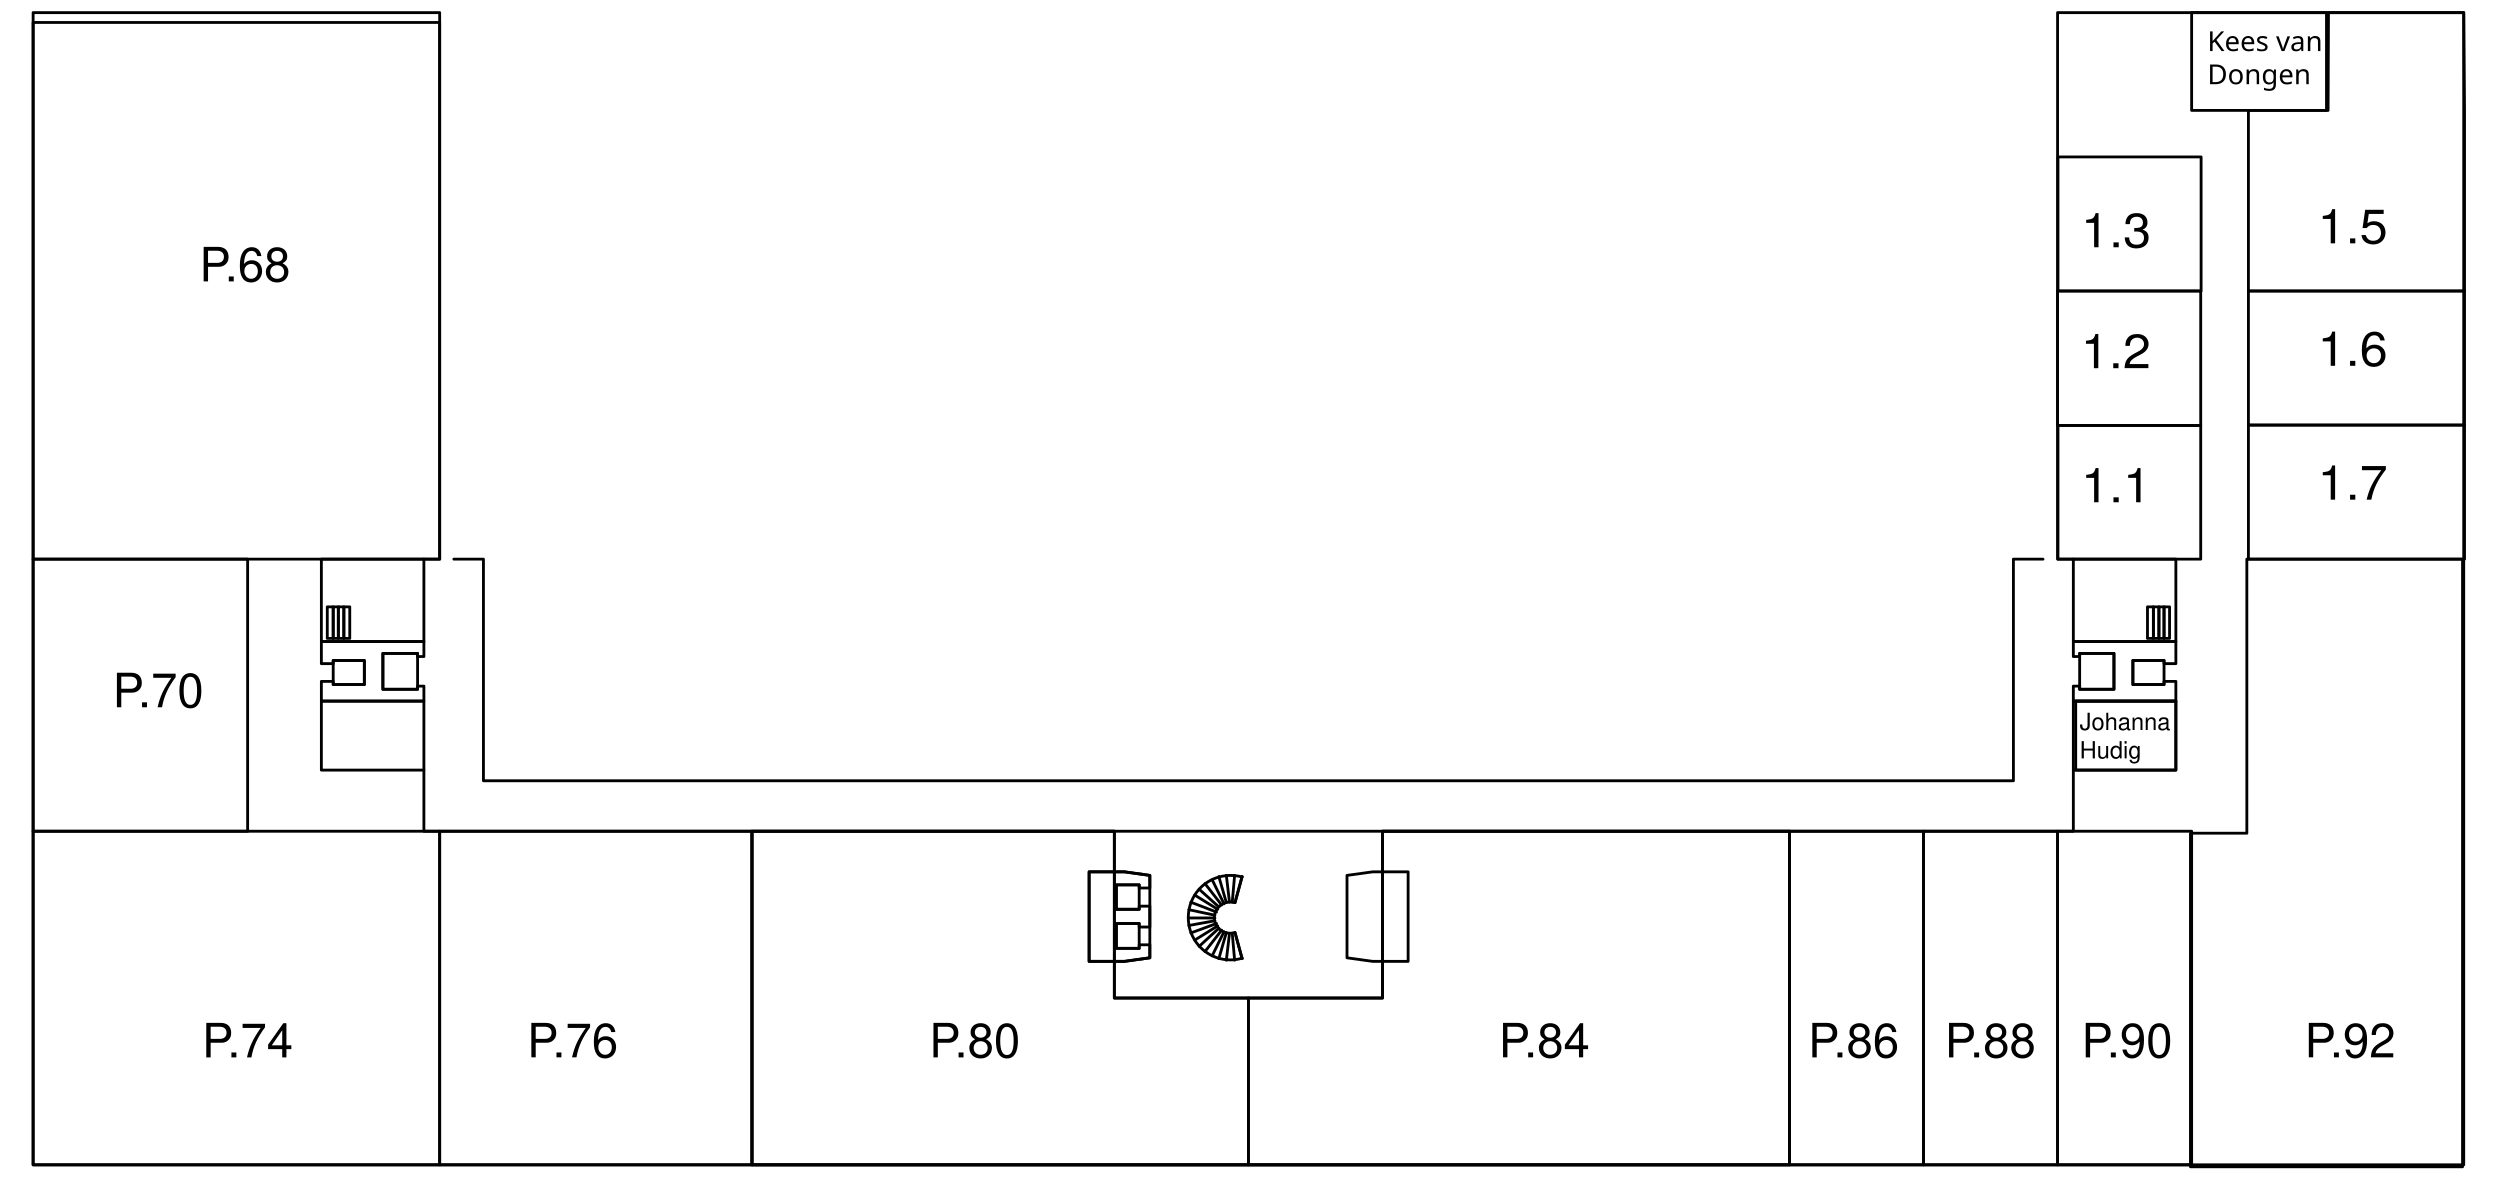
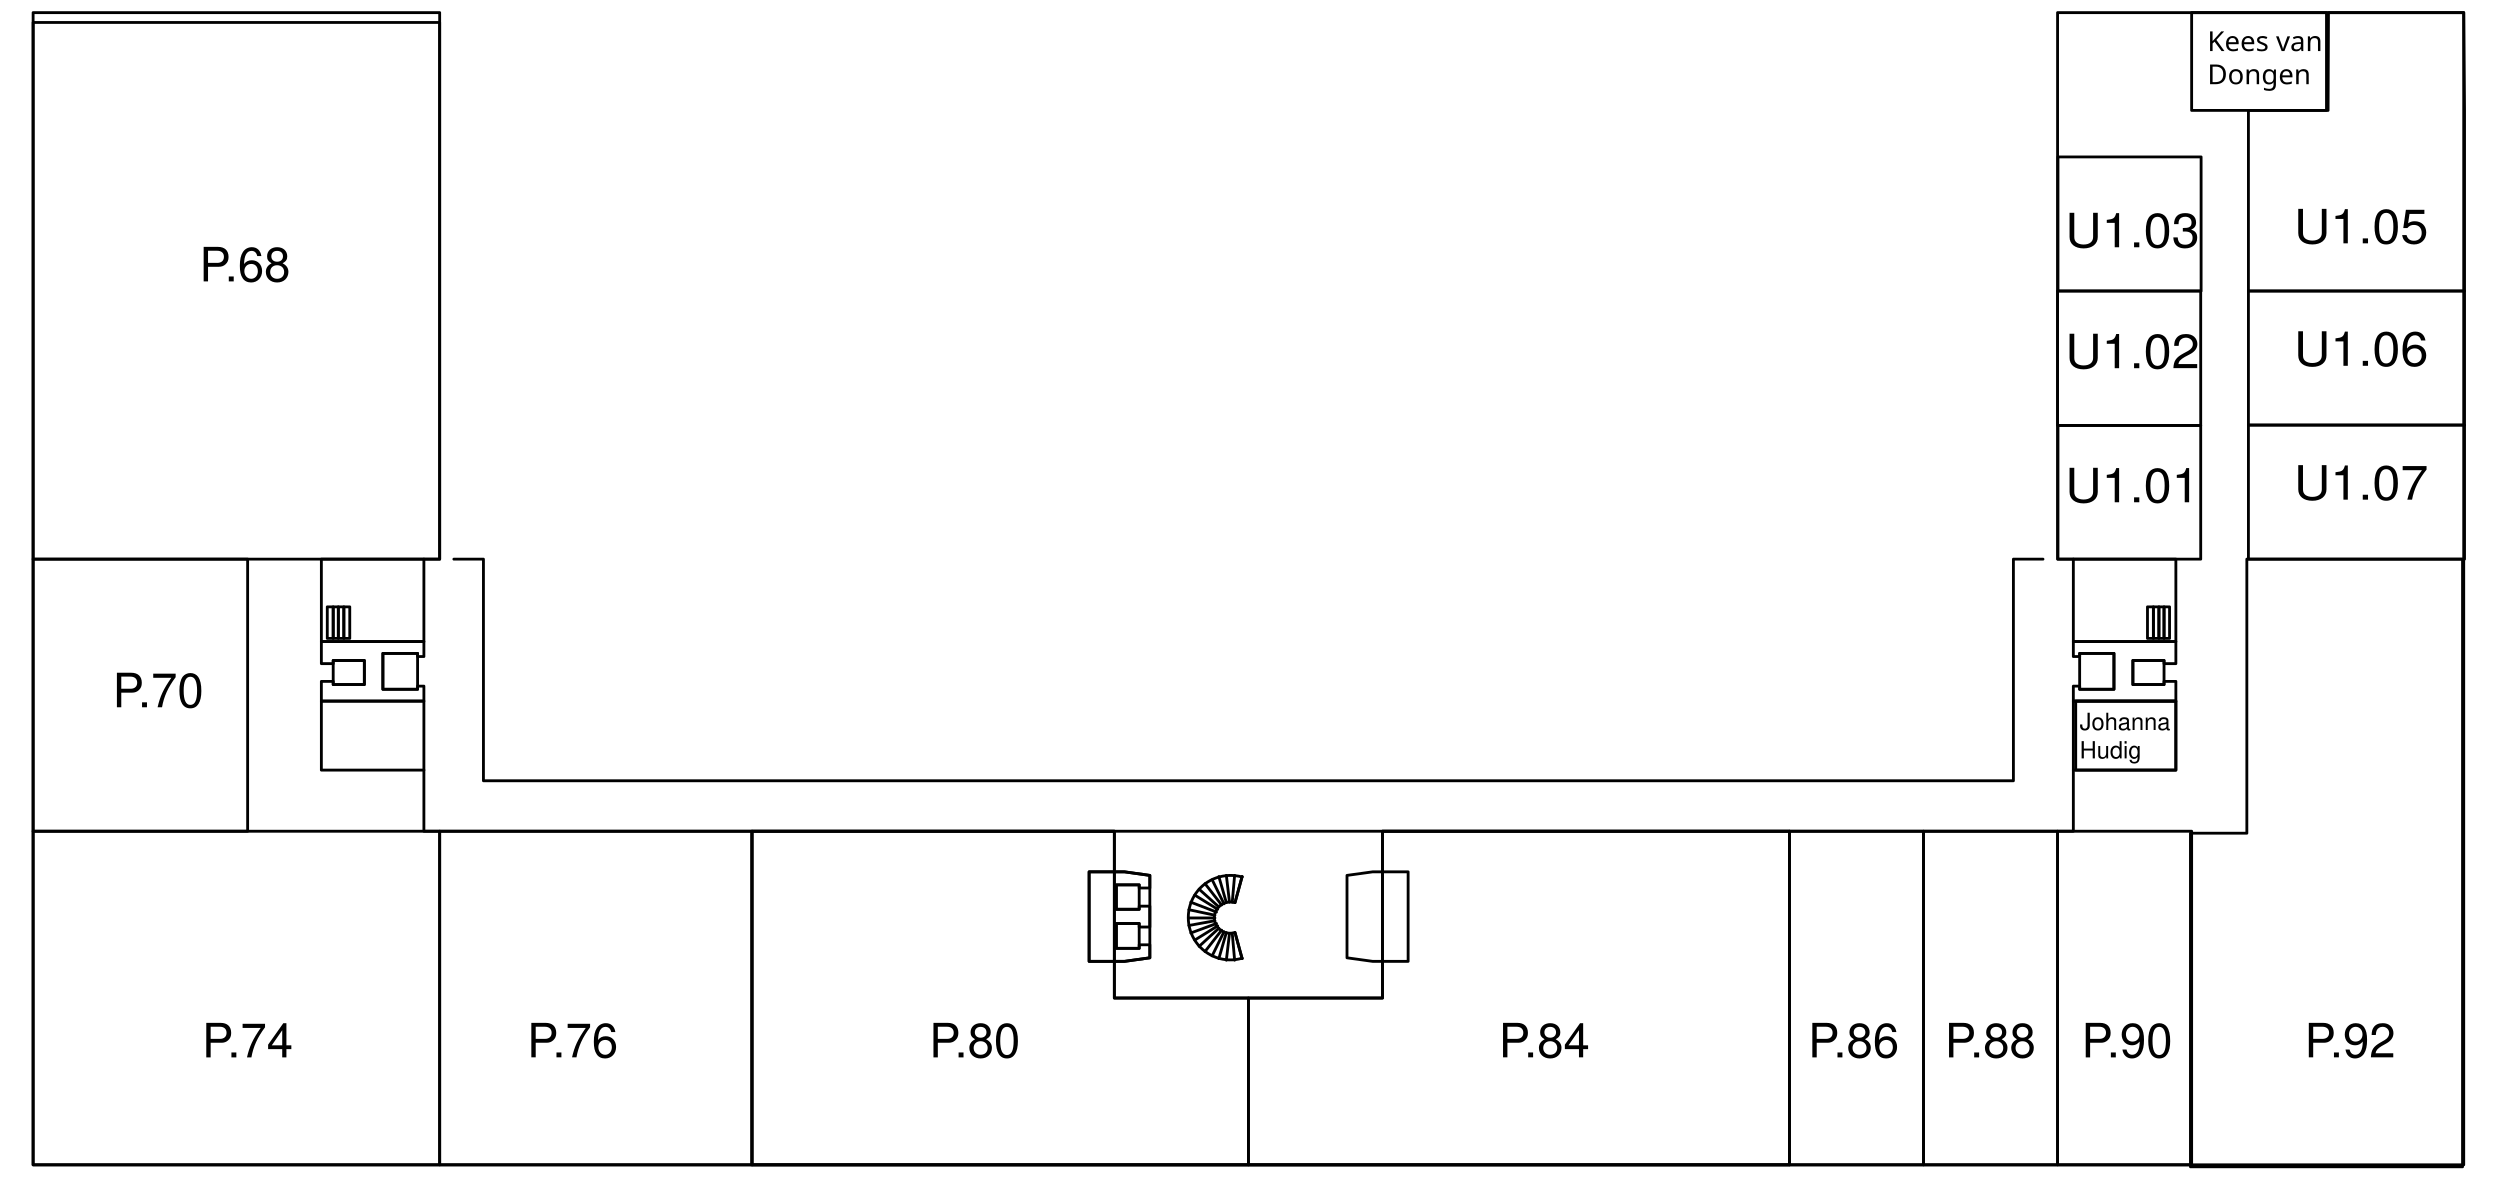
<svg xmlns="http://www.w3.org/2000/svg" version="1.1" id="Layer_1" x="0px" y="0px" viewBox="0 0 634 300" style="enable-background:new 0 0 634 300;" xml:space="preserve">
  <style type="text/css">
	.st0{fill:none;stroke:#000000;stroke-width:0.72;stroke-linecap:round;stroke-linejoin:round;stroke-miterlimit:10;}
	.st1{font-family:'Helvetica';}
	.st2{font-size:6px;}
	.st3{font-size:12px;}
	.st4{letter-spacing:21;}
	.st5{letter-spacing:30;}
	.st6{font-family:'ArialMT';}
	.st7{font-size:7px;}
</style>
  <g id="outline">
    <polyline class="st0" points="550.2,153.9 548.8,153.9 548.8,161.9 550.2,161.9 550.2,153.9  " />
    <polyline class="st0" points="548.8,153.9 547.5,153.9 547.5,161.9 548.8,161.9 548.8,153.9  " />
    <polyline class="st0" points="547.5,153.9 546.1,153.9 546.1,161.9 547.5,161.9 547.5,153.9  " />
    <polyline class="st0" points="546.1,153.9 544.6,153.9 544.6,161.9 546.1,161.9 546.1,153.9  " />
    <polyline class="st0" points="283.1,224.4 288.9,224.4 288.9,230.6 283.1,230.6 283.1,224.4  " />
    <polyline class="st0" points="540.9,167.5 548.8,167.5 548.8,173.6 540.9,173.6 540.9,167.5  " />
    <polyline class="st0" points="536.1,165.7 527.4,165.7 527.4,174.8 536.1,174.8 536.1,165.7  " />
    <line class="st0" x1="313.2" y1="228.9" x2="315" y2="222.3" />
    <line class="st0" x1="313.2" y1="236.5" x2="315" y2="243.1" />
    <line class="st0" x1="313.2" y1="228.9" x2="315" y2="222.3" />
    <line class="st0" x1="312.5" y1="228.8" x2="313.1" y2="222" />
    <line class="st0" x1="311.8" y1="228.8" x2="311" y2="222" />
    <line class="st0" x1="311" y1="228.9" x2="309.1" y2="222.3" />
    <line class="st0" x1="310.4" y1="229.2" x2="307.4" y2="223.1" />
    <line class="st0" x1="309.8" y1="229.5" x2="305.6" y2="224.1" />
    <line class="st0" x1="309.1" y1="230" x2="304.1" y2="225.5" />
    <line class="st0" x1="308.8" y1="230.6" x2="303" y2="227" />
    <line class="st0" x1="308.5" y1="231.3" x2="302" y2="228.8" />
    <line class="st0" x1="308.1" y1="232.1" x2="301.5" y2="230.7" />
    <line class="st0" x1="308.1" y1="232.8" x2="301.4" y2="232.8" />
    <line class="st0" x1="308.1" y1="233.5" x2="301.5" y2="234.7" />
    <line class="st0" x1="308.5" y1="234.2" x2="302" y2="236.6" />
    <line class="st0" x1="308.8" y1="234.8" x2="303" y2="238.4" />
    <line class="st0" x1="309.1" y1="235.4" x2="304.1" y2="240" />
    <line class="st0" x1="309.8" y1="235.9" x2="305.6" y2="241.3" />
    <line class="st0" x1="310.4" y1="236.3" x2="307.4" y2="242.4" />
    <line class="st0" x1="311" y1="236.5" x2="309.1" y2="243.1" />
    <line class="st0" x1="311.8" y1="236.7" x2="311" y2="243.5" />
    <line class="st0" x1="312.5" y1="236.7" x2="313.1" y2="243.5" />
    <line class="st0" x1="313.2" y1="236.5" x2="315" y2="243.1" />
    <path class="st0" d="M313.1,228.9c-1.6-0.5-3.4,0.2-4.4,1.5c-1,1.4-1,3.3,0,4.6c1,1.4,2.7,2,4.4,1.5" />
    <path class="st0" d="M315,222.4c-4.4-1.2-9.1,0.4-11.7,4.1c-2.6,3.7-2.6,8.7,0,12.4s7.3,5.4,11.7,4.1" />
    <polyline class="st0" points="341.6,242.9 348.1,243.8 357.1,243.8 357.1,221.1 348.1,221.1 341.6,222 341.6,242.9  " />
    <polyline class="st0" points="548.8,167.5 548.8,168.3 551.8,168.3 551.8,162.7 525.8,162.7 525.8,166.5 527.4,166.5 527.4,165.7    536.1,165.7 536.1,174.8 527.4,174.8 527.4,174 525.8,174 525.8,177.8 551.8,177.8 551.8,172.8 548.8,172.8 548.8,173.6    540.9,173.6 540.9,167.5 548.8,167.5  " />
    <polyline class="st0" points="283.1,240.5 288.9,240.5 288.9,234.2 283.1,234.2 283.1,240.5  " />
    <polyline class="st0" points="291.6,225.2 291.6,222 285.2,221.1 276.2,221.1 276.2,243.8 285.2,243.8 291.6,242.9 291.6,239.6    288.9,239.6 288.9,240.5 283.1,240.5 283.1,234.2 288.9,234.2 288.9,235.1 291.6,235.1 291.6,229.8 288.9,229.8 288.9,230.6    283.1,230.6 283.1,224.4 288.9,224.4 288.9,225.2 291.6,225.2  " />
    <polyline class="st0" points="525.8,195.3 551.8,195.3 551.8,177.8 525.8,177.8 525.8,195.3  " />
    <polyline class="st0" points="525.8,162.7 551.8,162.7 551.8,141.8 525.8,141.8 525.8,162.7  " />
    <polyline class="st0" points="83,153.9 84.5,153.9 84.5,161.9 83,161.9 83,153.9  " />
    <polyline class="st0" points="84.5,153.9 85.8,153.9 85.8,161.9 84.5,161.9 84.5,153.9  " />
    <polyline class="st0" points="85.8,153.9 87.2,153.9 87.2,161.9 85.8,161.9 85.8,153.9  " />
    <polyline class="st0" points="87.2,153.9 88.7,153.9 88.7,161.9 87.2,161.9 87.2,153.9  " />
    <polyline class="st0" points="92.4,167.5 84.5,167.5 84.5,173.6 92.4,173.6 92.4,167.5  " />
    <polyline class="st0" points="97.1,165.7 105.9,165.7 105.9,174.8 97.1,174.8 97.1,165.7  " />
    <polyline class="st0" points="291.6,242.9 285.2,243.8 276.2,243.8 276.2,221.1 285.2,221.1 291.6,222 291.6,242.9  " />
    <polyline class="st0" points="107.5,195.3 107.5,210.8 525.8,210.8 525.8,195.3  " />
    <polyline class="st0" points="84.5,167.5 84.5,168.3 81.5,168.3 81.5,162.7 107.5,162.7 107.5,166.5 105.9,166.5 105.9,165.7    97.1,165.7 97.1,174.8 105.9,174.8 105.9,174 107.5,174 107.5,177.8 81.5,177.8 81.5,172.8 84.5,172.8 84.5,173.6 92.4,173.6    92.4,167.5 84.5,167.5  " />
    <polyline class="st0" points="107.5,195.3 81.5,195.3 81.5,177.8 107.5,177.8 107.5,195.3  " />
    <polyline class="st0" points="107.5,162.7 81.5,162.7 81.5,141.8 107.5,141.8 107.5,162.7  " />
    <polyline class="st0" points="518.1,141.8 510.6,141.8 510.6,198 122.6,198 122.6,141.8 115.1,141.8  " />
    <polyline class="st0" points="525.8,141.8 521.8,141.8 521.8,3.2 624.8,3.2 624.8,295.4 8.4,295.4 8.4,3.2 111.5,3.2 111.5,141.8    107.5,141.8  " />
  </g>
  <g id="F1JH">
    <polyline class="st0" points="551.8,177.8 526.4,177.8 526.4,195.3 551.8,195.3 551.8,177.8  " />
    <text transform="matrix(1 0 0 1 527.4 185.1239)" class="st1 st2">Johanna </text>
    <text transform="matrix(1 0 0 1 527.4 192.3239)" class="st1 st2">Hudig</text>
  </g>
  <g id="F1U04_05">
    <polygon class="st0" points="350.6,210.8 350.6,253.1 316.6,253.1 282.6,253.1 282.6,210.8 190.7,210.8 190.7,295.4 316.6,295.4    453.8,295.4 453.8,210.8  " />
    <text transform="matrix(1 0 0 1 267.2866 269.8353)" class="st1 st3 st4"> </text>
    <text transform="matrix(1 0 0 1 293.8867 269.8353)" class="st1 st3 st5">  </text>
  </g>
  <g id="F1P70">
    <polyline class="st0" points="62.8,210.8 8.4,210.8 8.4,141.8 62.8,141.8 62.8,210.8  " />
    <text transform="matrix(1 0 0 1 28.5532 179.3573)" class="st1 st3">P.70</text>
  </g>
  <g id="F1P74">
    <polyline class="st0" points="8.4,210.8 111.5,210.8 111.5,295.4 8.4,295.4 8.4,210.8  " />
    <text transform="matrix(1 0 0 1 51.2202 268.1479)" class="st1 st3">P.74</text>
  </g>
  <g id="F1P76">
    <polyline class="st0" points="111.5,210.8 190.7,210.8 190.7,295.4 111.5,295.4 111.5,210.8  " />
    <text transform="matrix(1 0 0 1 133.6536 268.1476)" class="st1 st3">P.76</text>
  </g>
  <g id="F1P92">
    <g>
      <polygon class="st0" points="590.5,141.8 569.8,141.8 569.8,211.3 555.5,211.3 555.5,295.9 624.5,295.9 624.5,211.3 624.5,141.8       " />
    </g>
    <text transform="matrix(1 0 0 1 584.4226 268.1476)" class="st1 st3">P.92</text>
  </g>
  <g id="F1P86">
    <polyline class="st0" points="453.8,210.8 487.8,210.8 487.8,295.4 453.8,295.4 453.8,210.8  " />
    <text transform="matrix(1 0 0 1 458.5171 268.1479)" class="st1 st3">P.86</text>
  </g>
  <g id="F1P88">
    <polyline class="st0" points="487.8,295.4 521.8,295.4 521.8,210.8 487.8,210.8 487.8,295.4  " />
    <text transform="matrix(1 0 0 1 493.1831 268.1479)" class="st1 st3">P.88</text>
  </g>
  <g id="F1P68">
    <polyline class="st0" points="8.4,141.8 111.5,141.8 111.5,5.7 8.4,5.7 8.4,141.8  " />
    <text transform="matrix(1 0 0 1 50.5532 71.3573)" class="st1 st3">P.68</text>
  </g>
  <g id="F1P90">
    <polyline class="st0" points="521.8,295.4 555.8,295.4 555.8,210.8 521.8,210.8 521.8,295.4  " />
    <text transform="matrix(1 0 0 1 527.8501 268.1479)" class="st1 st3">P.90</text>
  </g>
-   <g id="F115">
+   <g id="F1U105">
    <polyline class="st0" points="570.2,28 590.4,28 590.5,3.2 624.8,3.2 625,28 625,73.8 570.2,73.8 570.2,28  " />
-     <text id="_x33_.16" transform="matrix(1.0645 0 0 1 587.7588 61.7144)" class="st1 st3">1.5</text>
+     <text id="_x33_.16" transform="matrix(1.0645 0 0 1 581.7588 61.7144)" class="st1 st3">U1.05</text>
  </g>
-   <g id="F117">
+   <g id="F1U107">
    <polyline class="st0" points="570.2,107.8 625,107.8 625,141.8 570.2,141.8 570.2,107.8  " />
-     <text id="_x33_.18" transform="matrix(1.0645 0 0 1 587.7588 126.7148)" class="st1 st3">1.7</text>
+     <text id="_x33_.18" transform="matrix(1.0645 0 0 1 581.7588 126.7148)" class="st1 st3">U1.07</text>
  </g>
-   <g id="F116">
+   <g id="F1U106">
    <polyline class="st0" points="570.2,73.8 625,73.8 625,107.8 570.2,107.8 570.2,73.8  " />
-     <text id="_x33_.18_1_" transform="matrix(1.0645 0 0 1 587.7588 92.7651)" class="st1 st3">1.6</text>
+     <text id="_x33_.18_1_" transform="matrix(1.0645 0 0 1 581.7588 92.7651)" class="st1 st3">U1.06</text>
  </g>
-   <g id="F113">
+   <g id="F1U103">
    <polyline class="st0" points="521.9,39.8 558.2,39.8 558.2,73.8 521.9,73.8 521.9,39.8  " />
-     <text id="_x33_.13" transform="matrix(1.0645 0 0 1 527.7588 62.7148)" class="st1 st3">1.3</text>
+     <text id="_x33_.13" transform="matrix(1.0645 0 0 1 523.7588 62.7148)" class="st1 st3">U1.03</text>
  </g>
-   <g id="F112">
+   <g id="F1U102">
    <polyline class="st0" points="558.1,73.8 521.8,73.8 521.8,107.9 558.1,107.9 558.1,73.8  " />
-     <text id="_x33_.12" transform="matrix(1.0645 0 0 1 527.7051 93.3813)" class="st1 st3">1.2</text>
+     <text id="_x33_.12" transform="matrix(1.0645 0 0 1 523.7588 93.3813)" class="st1 st3">U1.02</text>
  </g>
-   <g id="F111">
+   <g id="F1U101">
    <polyline class="st0" points="558.1,107.9 521.9,107.9 521.9,141.8 558.1,141.8 558.1,107.9  " />
-     <text id="_x33_.11" transform="matrix(1.0645 0 0 1 527.7588 127.3813)" class="st1 st3">1.1</text>
+     <text id="_x33_.11" transform="matrix(1.0645 0 0 1 523.7588 127.3813)" class="st1 st3">U1.01</text>
  </g>
  <g id="F1KVD">
    <polyline class="st0" points="555.8,28 590,28 590,3.2 555.8,3.2 555.8,28  " />
    <text transform="matrix(1 0 0 1 559.8 12.9581)" class="st6 st7">Kees van  </text>
    <text transform="matrix(1 0 0 1 559.8 21.3582)" class="st6 st7">Dongen</text>
  </g>
  <g id="F1P80">
    <polygon class="st0" points="316.6,253.1 282.6,253.1 282.6,210.8 190.7,210.8 190.7,295.4 316.6,295.4  " />
    <text transform="matrix(1 0 0 1 235.6318 268.1479)" class="st1 st3">P.80</text>
  </g>
  <g id="F1P84">
    <polygon class="st0" points="316.6,295.4 453.8,295.4 453.8,210.8 350.6,210.8 350.6,253.1 316.6,253.1  " />
    <text transform="matrix(1 0 0 1 380.0752 268.1475)" class="st1 st3">P.84</text>
  </g>
</svg>
